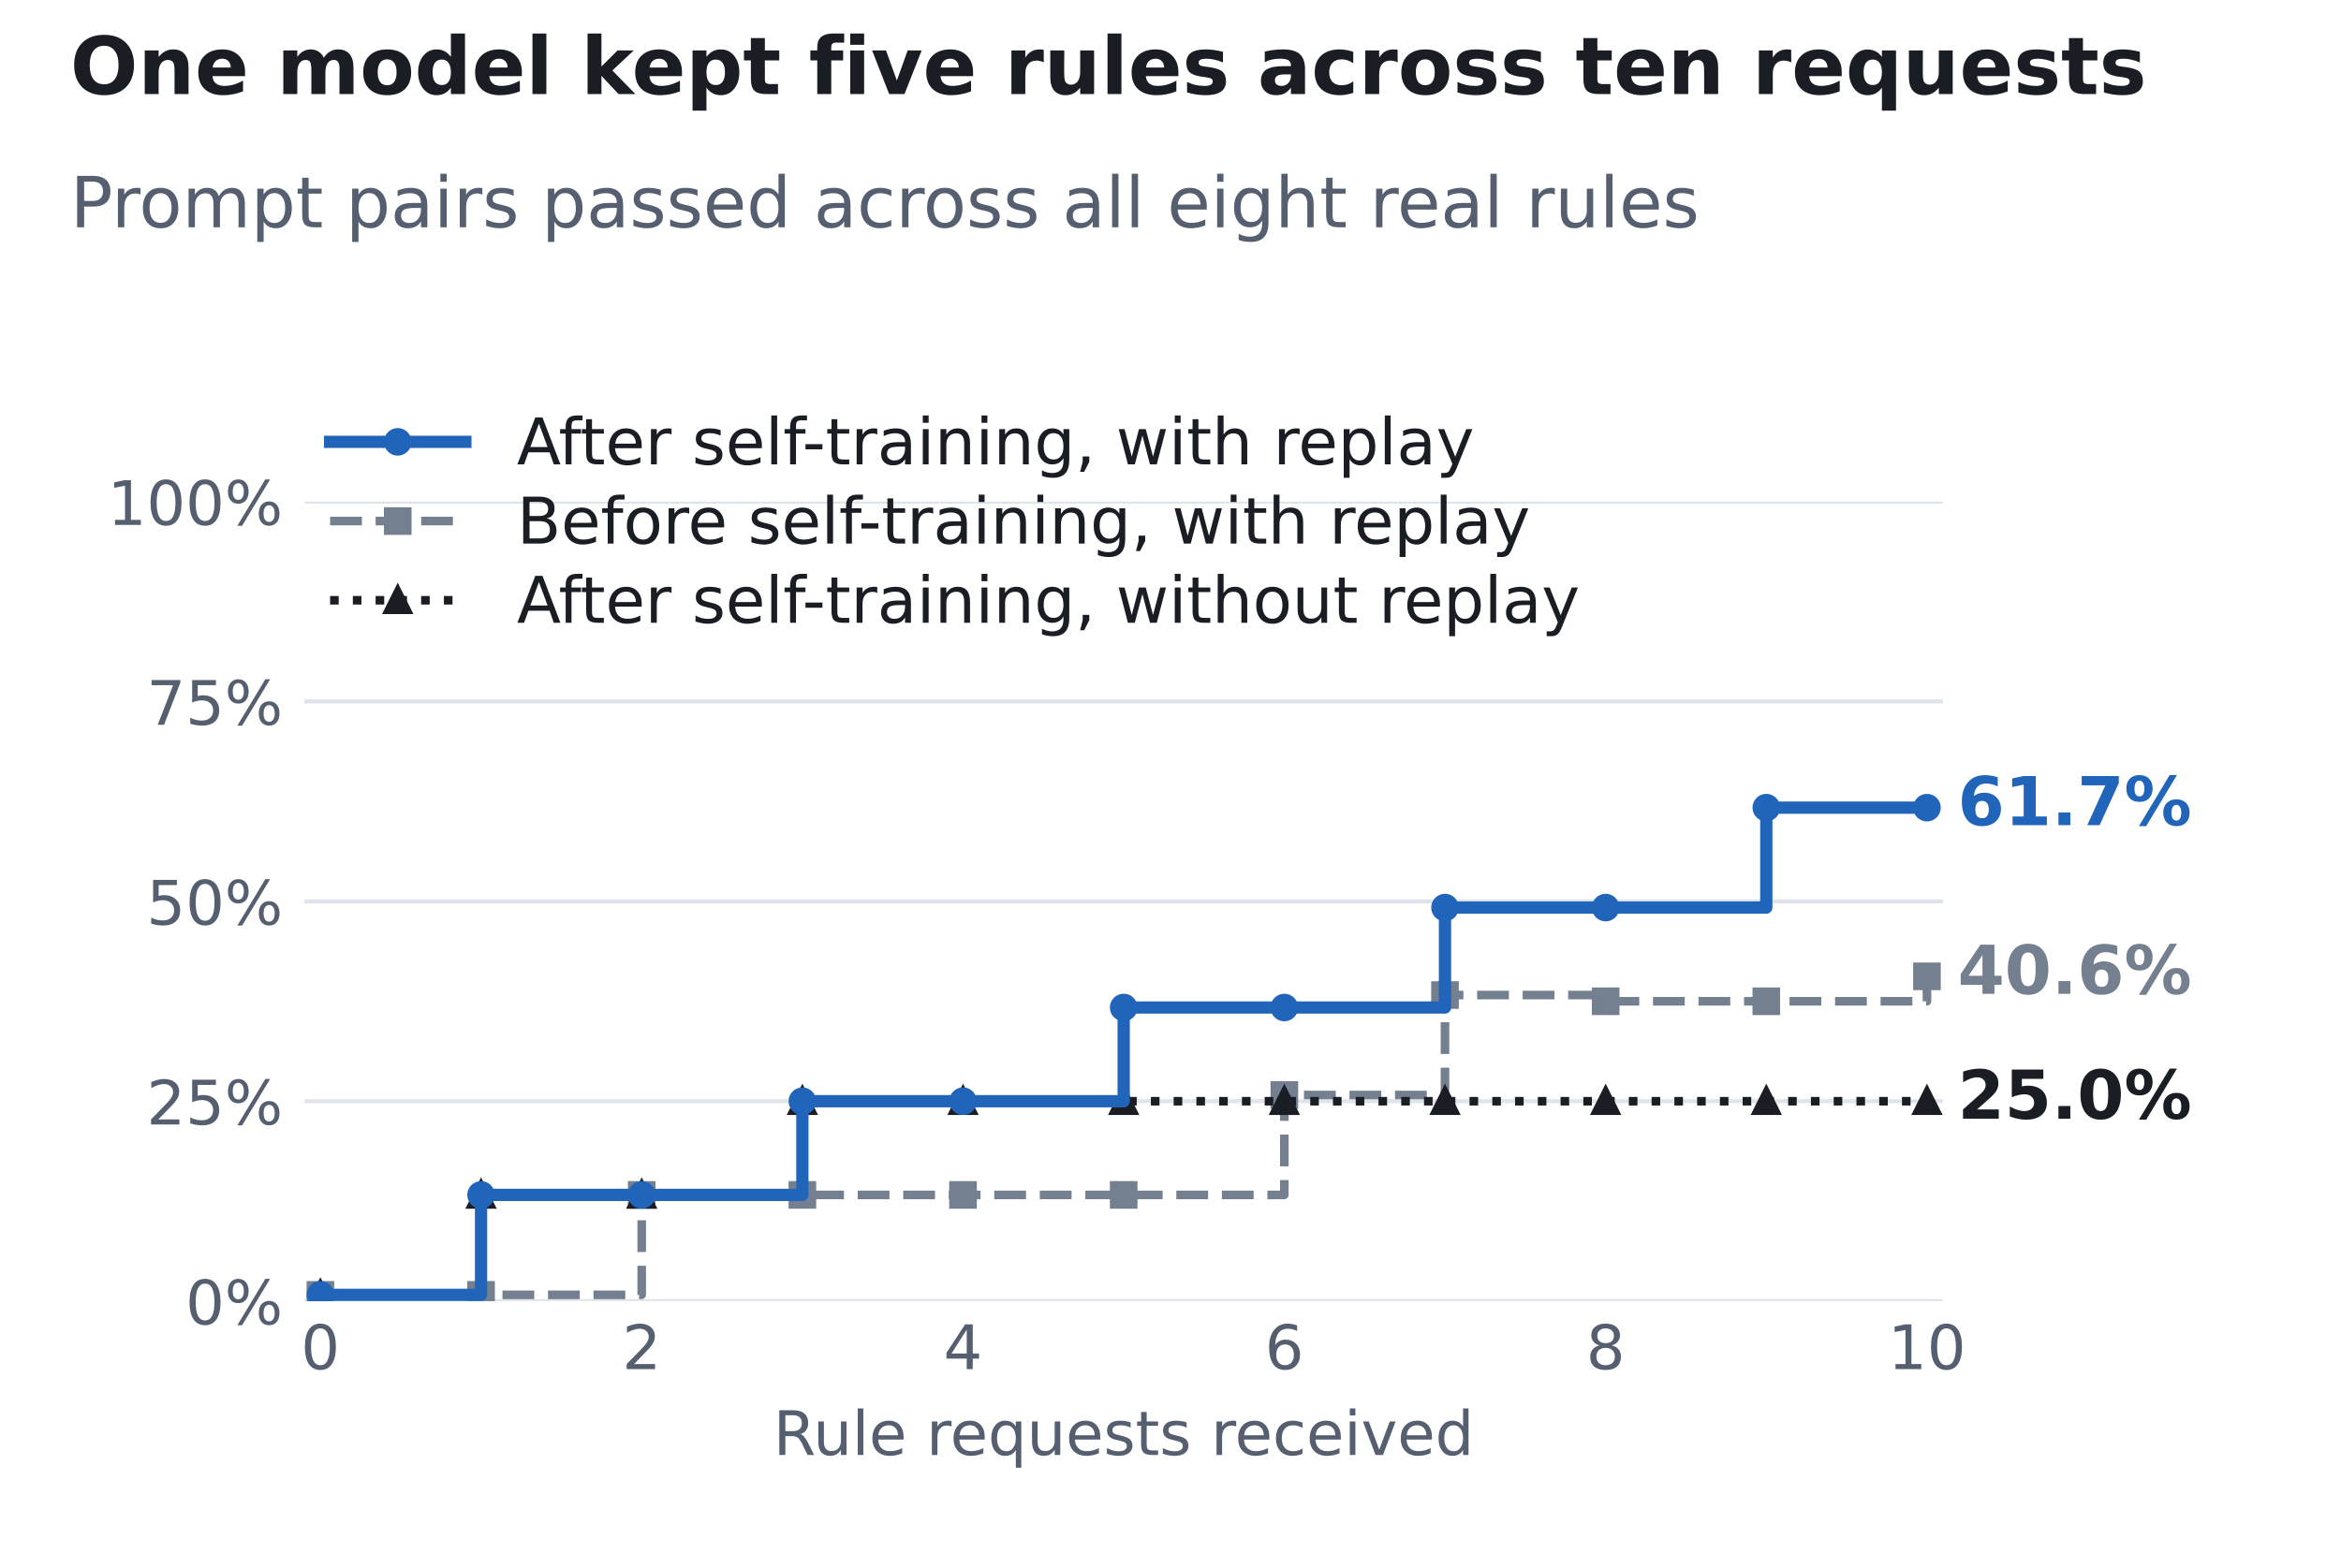
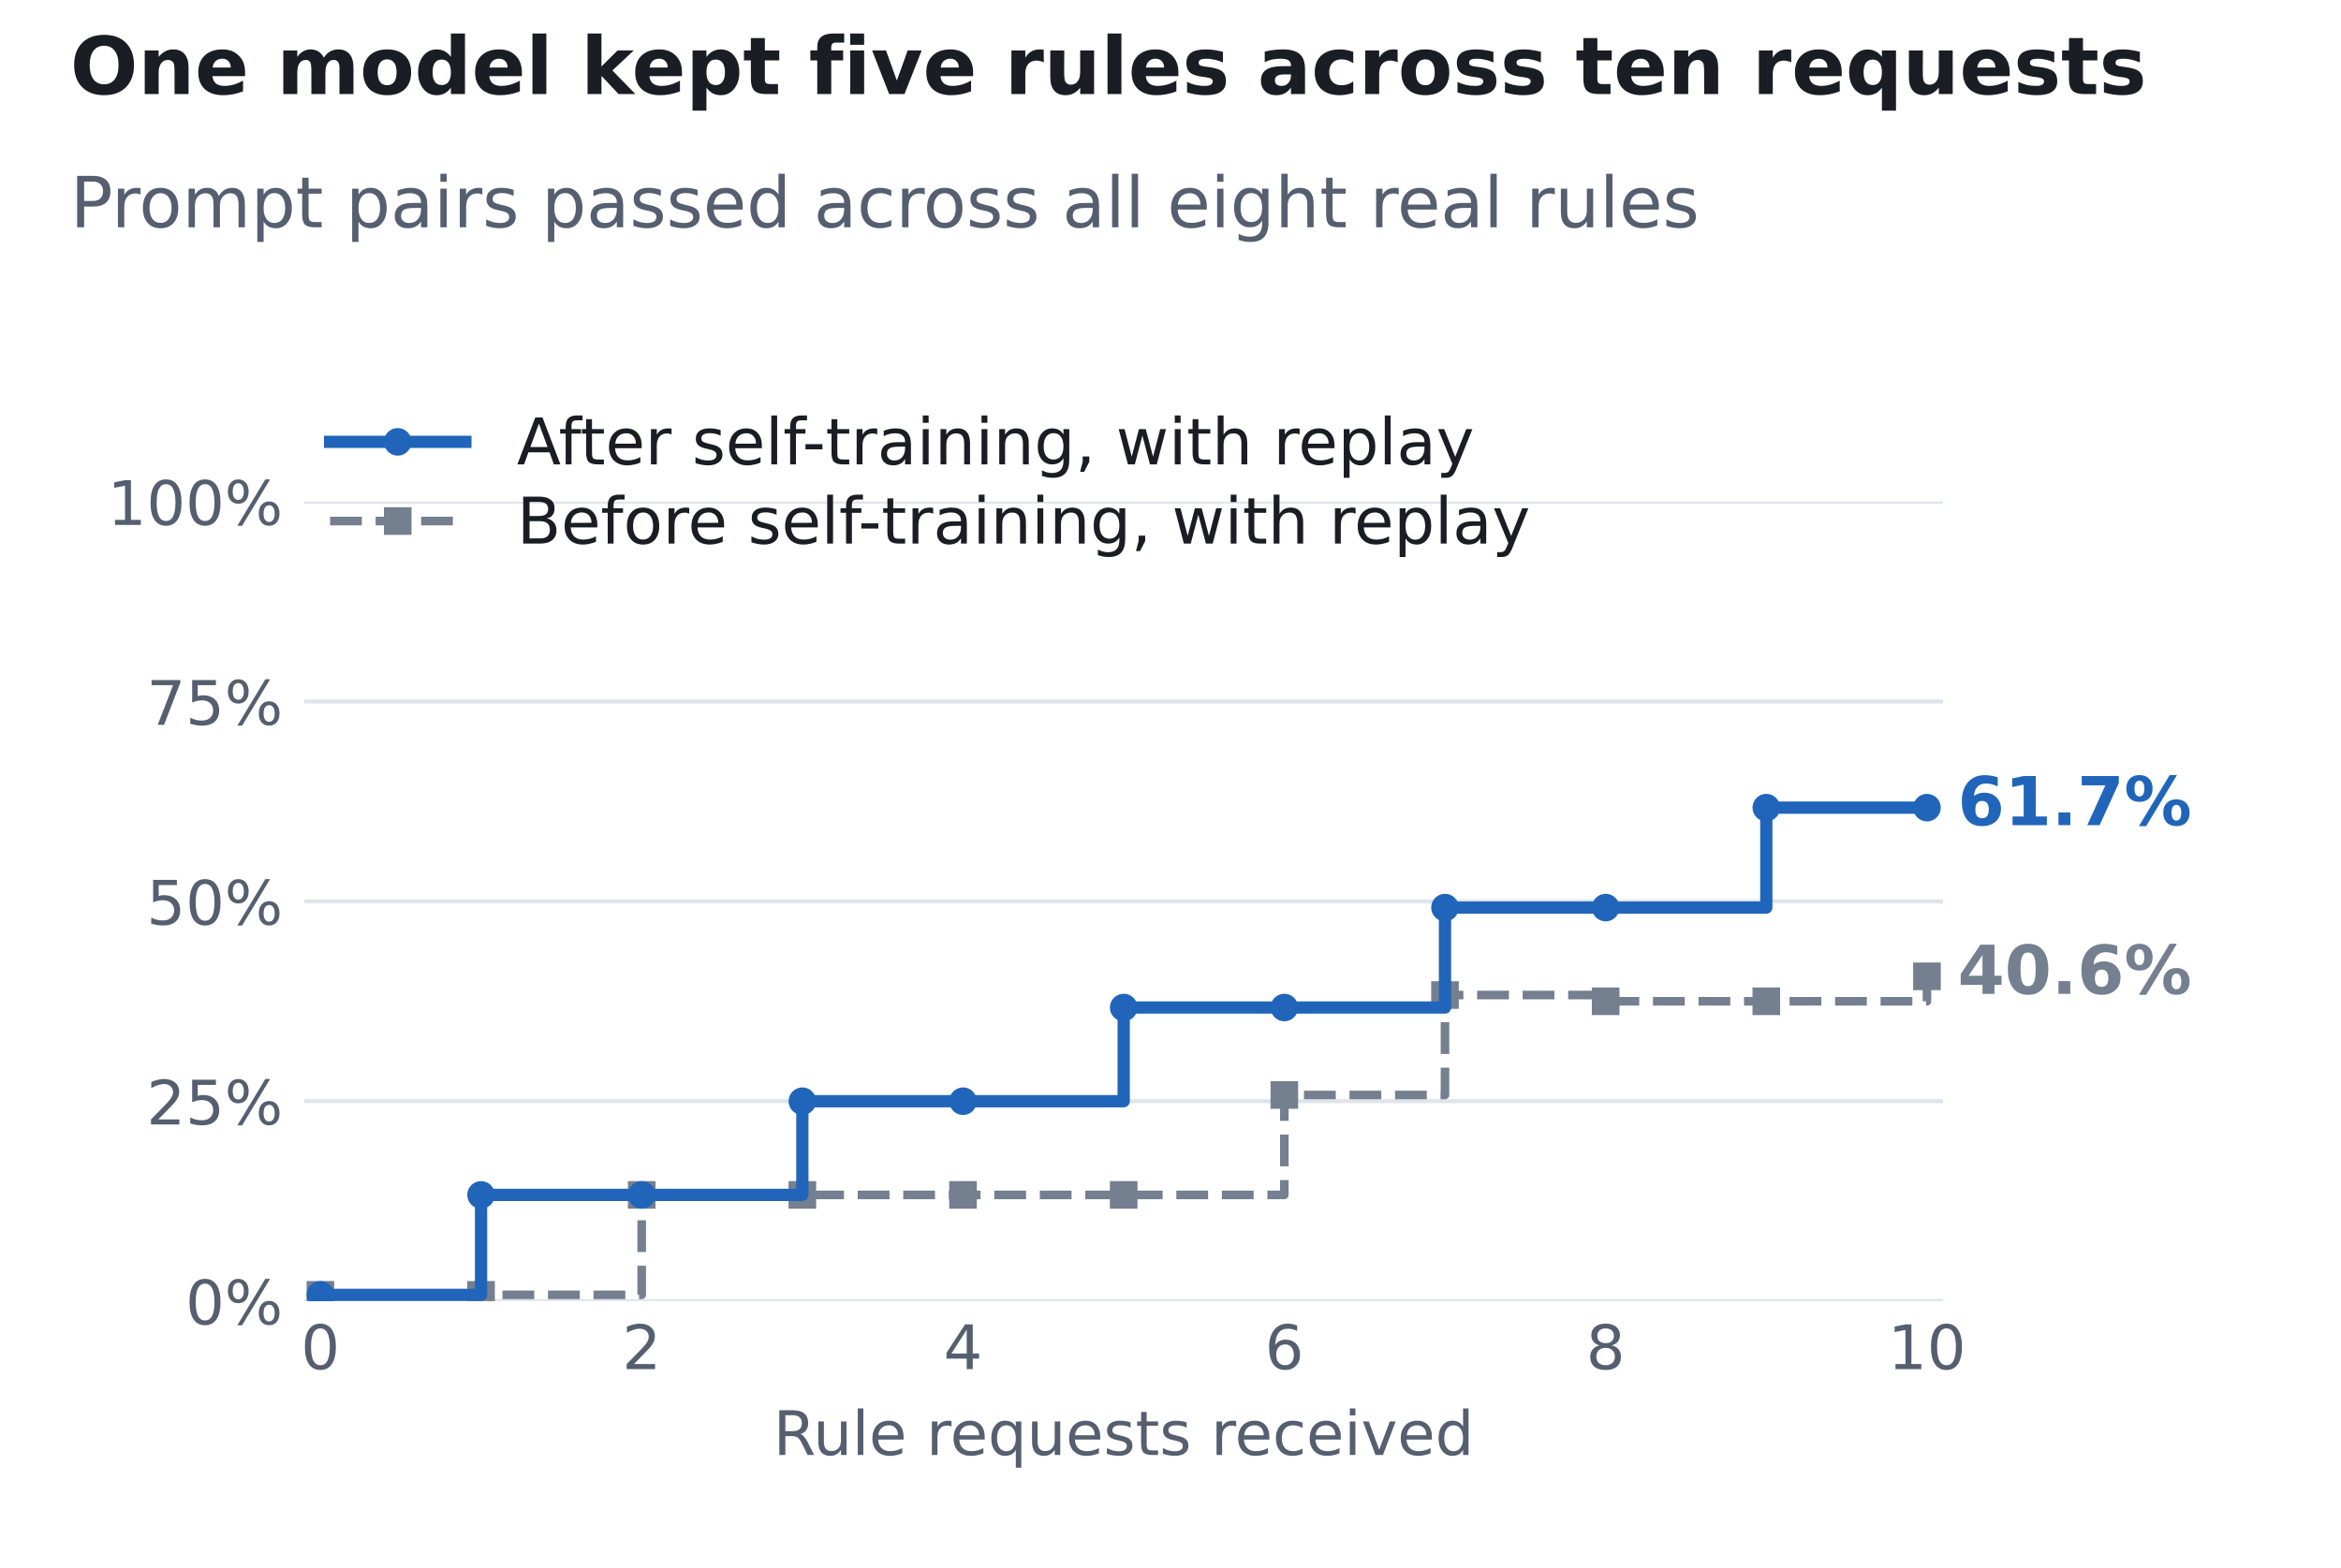
<svg xmlns="http://www.w3.org/2000/svg" xmlns:xlink="http://www.w3.org/1999/xlink" width="381.6pt" height="255.6pt" viewBox="0 0 381.6 255.6" version="1.1">
  <style>@media(prefers-color-scheme:dark){:root{--c0:#e6e9ee;--c1:#acb6c4;--c2:#343d48;--c3:#68a6ff;--c4:#a0aab7;--c5:#121418;}}</style>
  <defs>
    <style type="text/css">*{stroke-linejoin: round; stroke-linecap: butt}</style>
  </defs>
  <g id="figure_1">
    <g id="patch_1">
      <path d="M 0 255.6 L 381.6 255.6 L 381.6 0 L 0 0 z " style="fill: var(--c5,#ffffff)" />
    </g>
    <g id="axes_1">
      <g id="patch_2">
        <path d="M 49.608 212.148 L 316.728 212.148 L 316.728 81.792 L 49.608 81.792 z " style="fill: var(--c5,#ffffff)" />
      </g>
      <g id="matplotlib.axis_1">
        <g id="xtick_1">
          <g id="line2d_1" />
          <g id="text_1">
            <text style="font-size: 10px; font-family: 'DejaVu Sans', 'Arial', 'Bitstream Vera Sans', 'Computer Modern Sans Serif', 'Lucida Grande', 'Verdana', 'Geneva', 'Lucid', 'Helvetica', 'Avant Garde', sans-serif; text-anchor: middle; fill: var(--c1,#555f70)" x="52.227" y="223.246" transform="rotate(-0 52.22682 223.2457)">0</text>
          </g>
        </g>
        <g id="xtick_2">
          <g id="line2d_2" />
          <g id="text_2">
            <text style="font-size: 10px; font-family: 'DejaVu Sans', 'Arial', 'Bitstream Vera Sans', 'Computer Modern Sans Serif', 'Lucida Grande', 'Verdana', 'Geneva', 'Lucid', 'Helvetica', 'Avant Garde', sans-serif; text-anchor: middle; fill: var(--c1,#555f70)" x="104.603" y="223.246" transform="rotate(-0 104.6033 223.2457)">2</text>
          </g>
        </g>
        <g id="xtick_3">
          <g id="line2d_3" />
          <g id="text_3">
            <text style="font-size: 10px; font-family: 'DejaVu Sans', 'Arial', 'Bitstream Vera Sans', 'Computer Modern Sans Serif', 'Lucida Grande', 'Verdana', 'Geneva', 'Lucid', 'Helvetica', 'Avant Garde', sans-serif; text-anchor: middle; fill: var(--c1,#555f70)" x="156.98" y="223.246" transform="rotate(-0 156.9798 223.2457)">4</text>
          </g>
        </g>
        <g id="xtick_4">
          <g id="line2d_4" />
          <g id="text_4">
            <text style="font-size: 10px; font-family: 'DejaVu Sans', 'Arial', 'Bitstream Vera Sans', 'Computer Modern Sans Serif', 'Lucida Grande', 'Verdana', 'Geneva', 'Lucid', 'Helvetica', 'Avant Garde', sans-serif; text-anchor: middle; fill: var(--c1,#555f70)" x="209.356" y="223.246" transform="rotate(-0 209.3562 223.2457)">6</text>
          </g>
        </g>
        <g id="xtick_5">
          <g id="line2d_5" />
          <g id="text_5">
            <text style="font-size: 10px; font-family: 'DejaVu Sans', 'Arial', 'Bitstream Vera Sans', 'Computer Modern Sans Serif', 'Lucida Grande', 'Verdana', 'Geneva', 'Lucid', 'Helvetica', 'Avant Garde', sans-serif; text-anchor: middle; fill: var(--c1,#555f70)" x="261.733" y="223.246" transform="rotate(-0 261.7327 223.2457)">8</text>
          </g>
        </g>
        <g id="xtick_6">
          <g id="line2d_6" />
          <g id="text_6">
            <text style="font-size: 10px; font-family: 'DejaVu Sans', 'Arial', 'Bitstream Vera Sans', 'Computer Modern Sans Serif', 'Lucida Grande', 'Verdana', 'Geneva', 'Lucid', 'Helvetica', 'Avant Garde', sans-serif; text-anchor: middle; fill: var(--c1,#555f70)" x="314.109" y="223.246" transform="rotate(-0 314.1092 223.2457)">10</text>
          </g>
        </g>
        <g id="text_7">
          <text style="font-size: 10px; font-family: 'DejaVu Sans', 'Arial', 'Bitstream Vera Sans', 'Computer Modern Sans Serif', 'Lucida Grande', 'Verdana', 'Geneva', 'Lucid', 'Helvetica', 'Avant Garde', sans-serif; text-anchor: middle; fill: var(--c1,#555f70)" x="183.168" y="237.246" transform="rotate(-0 183.168 237.2464)">Rule requests received</text>
        </g>
      </g>
      <g id="matplotlib.axis_2">
        <g id="ytick_1">
          <g id="line2d_7">
            <path d="M 49.608 212.148 L 316.728 212.148 " clip-path="url(#p6458eb2653)" style="fill: none; stroke: var(--c2,#dfe4ea); stroke-width: 0.65; stroke-linecap: square" />
          </g>
          <g id="line2d_8" />
          <g id="text_8">
            <text style="font-size: 10px; font-family: 'DejaVu Sans', 'Arial', 'Bitstream Vera Sans', 'Computer Modern Sans Serif', 'Lucida Grande', 'Verdana', 'Geneva', 'Lucid', 'Helvetica', 'Avant Garde', sans-serif; text-anchor: end; fill: var(--c1,#555f70)" x="46.108" y="215.947" transform="rotate(-0 46.108 215.9468)">0%</text>
          </g>
        </g>
        <g id="ytick_2">
          <g id="line2d_9">
            <path d="M 49.608 179.559 L 316.728 179.559 " clip-path="url(#p6458eb2653)" style="fill: none; stroke: var(--c2,#dfe4ea); stroke-width: 0.65; stroke-linecap: square" />
          </g>
          <g id="line2d_10" />
          <g id="text_9">
            <text style="font-size: 10px; font-family: 'DejaVu Sans', 'Arial', 'Bitstream Vera Sans', 'Computer Modern Sans Serif', 'Lucida Grande', 'Verdana', 'Geneva', 'Lucid', 'Helvetica', 'Avant Garde', sans-serif; text-anchor: end; fill: var(--c1,#555f70)" x="46.108" y="183.358" transform="rotate(-0 46.108 183.3578)">25%</text>
          </g>
        </g>
        <g id="ytick_3">
          <g id="line2d_11">
            <path d="M 49.608 146.97 L 316.728 146.97 " clip-path="url(#p6458eb2653)" style="fill: none; stroke: var(--c2,#dfe4ea); stroke-width: 0.65; stroke-linecap: square" />
          </g>
          <g id="line2d_12" />
          <g id="text_10">
            <text style="font-size: 10px; font-family: 'DejaVu Sans', 'Arial', 'Bitstream Vera Sans', 'Computer Modern Sans Serif', 'Lucida Grande', 'Verdana', 'Geneva', 'Lucid', 'Helvetica', 'Avant Garde', sans-serif; text-anchor: end; fill: var(--c1,#555f70)" x="46.108" y="150.769" transform="rotate(-0 46.108 150.7688)">50%</text>
          </g>
        </g>
        <g id="ytick_4">
          <g id="line2d_13">
            <path d="M 49.608 114.381 L 316.728 114.381 " clip-path="url(#p6458eb2653)" style="fill: none; stroke: var(--c2,#dfe4ea); stroke-width: 0.65; stroke-linecap: square" />
          </g>
          <g id="line2d_14" />
          <g id="text_11">
            <text style="font-size: 10px; font-family: 'DejaVu Sans', 'Arial', 'Bitstream Vera Sans', 'Computer Modern Sans Serif', 'Lucida Grande', 'Verdana', 'Geneva', 'Lucid', 'Helvetica', 'Avant Garde', sans-serif; text-anchor: end; fill: var(--c1,#555f70)" x="46.108" y="118.18" transform="rotate(-0 46.108 118.1798)">75%</text>
          </g>
        </g>
        <g id="ytick_5">
          <g id="line2d_15">
            <path d="M 49.608 81.792 L 316.728 81.792 " clip-path="url(#p6458eb2653)" style="fill: none; stroke: var(--c2,#dfe4ea); stroke-width: 0.65; stroke-linecap: square" />
          </g>
          <g id="line2d_16" />
          <g id="text_12">
            <text style="font-size: 10px; font-family: 'DejaVu Sans', 'Arial', 'Bitstream Vera Sans', 'Computer Modern Sans Serif', 'Lucida Grande', 'Verdana', 'Geneva', 'Lucid', 'Helvetica', 'Avant Garde', sans-serif; text-anchor: end; fill: var(--c1,#555f70)" x="46.108" y="85.591" transform="rotate(-0 46.108 85.59083)">100%</text>
          </g>
        </g>
      </g>
      <g id="line2d_17">
        <path d="M 52.227 211.131 L 78.415 211.131 L 78.415 211.131 L 104.603 211.131 L 104.603 194.837 L 130.792 194.837 L 130.792 194.837 L 156.98 194.837 L 156.98 194.837 L 183.168 194.837 L 183.168 194.837 L 209.356 194.837 L 209.356 178.542 L 235.544 178.542 L 235.544 162.248 L 261.733 162.248 L 261.733 163.264 L 287.921 163.264 L 287.921 163.264 L 314.109 163.264 L 314.109 159.197 " clip-path="url(#p6458eb2653)" style="fill: none; stroke-dasharray: 5.18,2.24; stroke-dashoffset: 0; stroke: var(--c4,#747f8f); stroke-width: 1.4" />
        <defs>
          <path id="m077bfa0d2a" d="M -1.75 1.75 L 1.75 1.75 L 1.75 -1.75 L -1.75 -1.75 z " style="stroke: var(--c4,#747f8f); stroke-linejoin: miter" />
        </defs>
        <g clip-path="url(#p6458eb2653)">
          <use xlink:href="#m077bfa0d2a" x="52.227" y="211.131" style="fill: var(--c4,#747f8f); stroke: var(--c4,#747f8f); stroke-linejoin: miter" />
          <use xlink:href="#m077bfa0d2a" x="78.415" y="211.131" style="fill: var(--c4,#747f8f); stroke: var(--c4,#747f8f); stroke-linejoin: miter" />
          <use xlink:href="#m077bfa0d2a" x="104.603" y="194.837" style="fill: var(--c4,#747f8f); stroke: var(--c4,#747f8f); stroke-linejoin: miter" />
          <use xlink:href="#m077bfa0d2a" x="130.792" y="194.837" style="fill: var(--c4,#747f8f); stroke: var(--c4,#747f8f); stroke-linejoin: miter" />
          <use xlink:href="#m077bfa0d2a" x="156.98" y="194.837" style="fill: var(--c4,#747f8f); stroke: var(--c4,#747f8f); stroke-linejoin: miter" />
          <use xlink:href="#m077bfa0d2a" x="183.168" y="194.837" style="fill: var(--c4,#747f8f); stroke: var(--c4,#747f8f); stroke-linejoin: miter" />
          <use xlink:href="#m077bfa0d2a" x="209.356" y="178.542" style="fill: var(--c4,#747f8f); stroke: var(--c4,#747f8f); stroke-linejoin: miter" />
          <use xlink:href="#m077bfa0d2a" x="235.544" y="162.248" style="fill: var(--c4,#747f8f); stroke: var(--c4,#747f8f); stroke-linejoin: miter" />
          <use xlink:href="#m077bfa0d2a" x="261.733" y="163.264" style="fill: var(--c4,#747f8f); stroke: var(--c4,#747f8f); stroke-linejoin: miter" />
          <use xlink:href="#m077bfa0d2a" x="287.921" y="163.264" style="fill: var(--c4,#747f8f); stroke: var(--c4,#747f8f); stroke-linejoin: miter" />
          <use xlink:href="#m077bfa0d2a" x="314.109" y="159.197" style="fill: var(--c4,#747f8f); stroke: var(--c4,#747f8f); stroke-linejoin: miter" />
        </g>
      </g>
      <g id="line2d_18">
-         <path d="M 52.227 211.131 L 78.415 211.131 L 78.415 194.837 L 104.603 194.837 L 104.603 194.837 L 130.792 194.837 L 130.792 179.559 L 156.98 179.559 L 156.98 179.559 L 183.168 179.559 L 183.168 179.559 L 209.356 179.559 L 209.356 179.559 L 235.544 179.559 L 235.544 179.559 L 261.733 179.559 L 261.733 179.559 L 287.921 179.559 L 287.921 179.559 L 314.109 179.559 L 314.109 179.559 " clip-path="url(#p6458eb2653)" style="fill: none; stroke-dasharray: 1.4,2.31; stroke-dashoffset: 0; stroke: var(--c0,#1a1e24); stroke-width: 1.4" />
-         <defs>
-           <path id="m104e052b45" d="M 0 -1.75 L -1.75 1.75 L 1.75 1.75 z " style="stroke: var(--c0,#1a1e24); stroke-linejoin: miter" />
-         </defs>
-         <g clip-path="url(#p6458eb2653)">
-           <use xlink:href="#m104e052b45" x="52.227" y="211.131" style="fill: var(--c0,#1a1e24); stroke: var(--c0,#1a1e24); stroke-linejoin: miter" />
-           <use xlink:href="#m104e052b45" x="78.415" y="194.837" style="fill: var(--c0,#1a1e24); stroke: var(--c0,#1a1e24); stroke-linejoin: miter" />
-           <use xlink:href="#m104e052b45" x="104.603" y="194.837" style="fill: var(--c0,#1a1e24); stroke: var(--c0,#1a1e24); stroke-linejoin: miter" />
-           <use xlink:href="#m104e052b45" x="130.792" y="179.559" style="fill: var(--c0,#1a1e24); stroke: var(--c0,#1a1e24); stroke-linejoin: miter" />
-           <use xlink:href="#m104e052b45" x="156.98" y="179.559" style="fill: var(--c0,#1a1e24); stroke: var(--c0,#1a1e24); stroke-linejoin: miter" />
-           <use xlink:href="#m104e052b45" x="183.168" y="179.559" style="fill: var(--c0,#1a1e24); stroke: var(--c0,#1a1e24); stroke-linejoin: miter" />
-           <use xlink:href="#m104e052b45" x="209.356" y="179.559" style="fill: var(--c0,#1a1e24); stroke: var(--c0,#1a1e24); stroke-linejoin: miter" />
-           <use xlink:href="#m104e052b45" x="235.544" y="179.559" style="fill: var(--c0,#1a1e24); stroke: var(--c0,#1a1e24); stroke-linejoin: miter" />
-           <use xlink:href="#m104e052b45" x="261.733" y="179.559" style="fill: var(--c0,#1a1e24); stroke: var(--c0,#1a1e24); stroke-linejoin: miter" />
-           <use xlink:href="#m104e052b45" x="287.921" y="179.559" style="fill: var(--c0,#1a1e24); stroke: var(--c0,#1a1e24); stroke-linejoin: miter" />
-           <use xlink:href="#m104e052b45" x="314.109" y="179.559" style="fill: var(--c0,#1a1e24); stroke: var(--c0,#1a1e24); stroke-linejoin: miter" />
-         </g>
-       </g>
-       <g id="line2d_19">
        <path d="M 52.227 211.131 L 78.415 211.131 L 78.415 194.837 L 104.603 194.837 L 104.603 194.837 L 130.792 194.837 L 130.792 179.559 L 156.98 179.559 L 156.98 179.559 L 183.168 179.559 L 183.168 164.281 L 209.356 164.281 L 209.356 164.281 L 235.544 164.281 L 235.544 147.987 L 261.733 147.987 L 261.733 147.987 L 287.921 147.987 L 287.921 131.692 L 314.109 131.692 L 314.109 131.692 " clip-path="url(#p6458eb2653)" style="fill: none; stroke: var(--c3,#2065ba); stroke-width: 2; stroke-linecap: square" />
        <defs>
          <path id="m060bf91a87" d="M 0 1.75 C 0.464 1.75 0.909 1.566 1.237 1.237 C 1.566 0.909 1.75 0.464 1.75 0 C 1.75 -0.464 1.566 -0.909 1.237 -1.237 C 0.909 -1.566 0.464 -1.75 0 -1.75 C -0.464 -1.75 -0.909 -1.566 -1.237 -1.237 C -1.566 -0.909 -1.75 -0.464 -1.75 0 C -1.75 0.464 -1.566 0.909 -1.237 1.237 C -0.909 1.566 -0.464 1.75 0 1.75 z " style="stroke: var(--c3,#2065ba)" />
        </defs>
        <g clip-path="url(#p6458eb2653)">
          <use xlink:href="#m060bf91a87" x="52.227" y="211.131" style="fill: var(--c3,#2065ba); stroke: var(--c3,#2065ba)" />
          <use xlink:href="#m060bf91a87" x="78.415" y="194.837" style="fill: var(--c3,#2065ba); stroke: var(--c3,#2065ba)" />
          <use xlink:href="#m060bf91a87" x="104.603" y="194.837" style="fill: var(--c3,#2065ba); stroke: var(--c3,#2065ba)" />
          <use xlink:href="#m060bf91a87" x="130.792" y="179.559" style="fill: var(--c3,#2065ba); stroke: var(--c3,#2065ba)" />
          <use xlink:href="#m060bf91a87" x="156.98" y="179.559" style="fill: var(--c3,#2065ba); stroke: var(--c3,#2065ba)" />
          <use xlink:href="#m060bf91a87" x="183.168" y="164.281" style="fill: var(--c3,#2065ba); stroke: var(--c3,#2065ba)" />
          <use xlink:href="#m060bf91a87" x="209.356" y="164.281" style="fill: var(--c3,#2065ba); stroke: var(--c3,#2065ba)" />
          <use xlink:href="#m060bf91a87" x="235.544" y="147.987" style="fill: var(--c3,#2065ba); stroke: var(--c3,#2065ba)" />
          <use xlink:href="#m060bf91a87" x="261.733" y="147.987" style="fill: var(--c3,#2065ba); stroke: var(--c3,#2065ba)" />
          <use xlink:href="#m060bf91a87" x="287.921" y="131.692" style="fill: var(--c3,#2065ba); stroke: var(--c3,#2065ba)" />
          <use xlink:href="#m060bf91a87" x="314.109" y="131.692" style="fill: var(--c3,#2065ba); stroke: var(--c3,#2065ba)" />
        </g>
      </g>
      <g id="text_13">
        <text style="font-weight: 700; font-size: 11px; font-family: 'DejaVu Sans', 'Arial', 'Bitstream Vera Sans', 'Computer Modern Sans Serif', 'Lucida Grande', 'Verdana', 'Geneva', 'Lucid', 'Helvetica', 'Avant Garde', sans-serif; text-anchor: start; fill: var(--c3,#2065ba)" x="319.109" y="134.55" transform="rotate(-0 319.1092 134.5497)">61.7%</text>
      </g>
      <g id="text_14">
        <text style="font-weight: 700; font-size: 11px; font-family: 'DejaVu Sans', 'Arial', 'Bitstream Vera Sans', 'Computer Modern Sans Serif', 'Lucida Grande', 'Verdana', 'Geneva', 'Lucid', 'Helvetica', 'Avant Garde', sans-serif; text-anchor: start; fill: var(--c4,#747f8f)" x="319.109" y="162.055" transform="rotate(-0 319.1092 162.0548)">40.6%</text>
      </g>
-       <g id="text_15">
-         <text style="font-weight: 700; font-size: 11px; font-family: 'DejaVu Sans', 'Arial', 'Bitstream Vera Sans', 'Computer Modern Sans Serif', 'Lucida Grande', 'Verdana', 'Geneva', 'Lucid', 'Helvetica', 'Avant Garde', sans-serif; text-anchor: start; fill: var(--c0,#1a1e24)" x="319.109" y="182.416" transform="rotate(-0 319.1092 182.4164)">25.0%</text>
-       </g>
      <g id="legend_1">
-         <g id="line2d_20">
+         <g id="line2d_19">
          <path d="M 53.808 72.046 L 64.833 72.046 L 64.833 72.046 L 75.858 72.046 L 75.858 72.046 " style="fill: none; stroke: var(--c3,#2065ba); stroke-width: 2; stroke-linecap: square" />
          <g>
            <use xlink:href="#m060bf91a87" x="64.833" y="72.046" style="fill: var(--c3,#2065ba); stroke: var(--c3,#2065ba)" />
          </g>
        </g>
-         <g id="text_16">
+         <g id="text_15">
          <text style="font-size: 10.5px; font-family: 'DejaVu Sans', 'Arial', 'Bitstream Vera Sans', 'Computer Modern Sans Serif', 'Lucida Grande', 'Verdana', 'Geneva', 'Lucid', 'Helvetica', 'Avant Garde', sans-serif; text-anchor: start; fill: var(--c0,#1a1e24)" x="84.258" y="75.721" transform="rotate(-0 84.258 75.72052)">After self-training, with replay</text>
        </g>
-         <g id="line2d_21">
+         <g id="line2d_20">
          <path d="M 53.808 84.961 L 64.833 84.961 L 64.833 84.961 L 75.858 84.961 L 75.858 84.961 " style="fill: none; stroke-dasharray: 5.18,2.24; stroke-dashoffset: 0; stroke: var(--c4,#747f8f); stroke-width: 1.4" />
          <g>
            <use xlink:href="#m077bfa0d2a" x="64.833" y="84.961" style="fill: var(--c4,#747f8f); stroke: var(--c4,#747f8f); stroke-linejoin: miter" />
          </g>
        </g>
-         <g id="text_17">
+         <g id="text_16">
          <text style="font-size: 10.5px; font-family: 'DejaVu Sans', 'Arial', 'Bitstream Vera Sans', 'Computer Modern Sans Serif', 'Lucida Grande', 'Verdana', 'Geneva', 'Lucid', 'Helvetica', 'Avant Garde', sans-serif; text-anchor: start; fill: var(--c0,#1a1e24)" x="84.258" y="88.636" transform="rotate(-0 84.258 88.63634)">Before self-training, with replay</text>
-         </g>
-         <g id="line2d_22">
-           <path d="M 53.808 97.877 L 64.833 97.877 L 64.833 97.877 L 75.858 97.877 L 75.858 97.877 " style="fill: none; stroke-dasharray: 1.4,2.31; stroke-dashoffset: 0; stroke: var(--c0,#1a1e24); stroke-width: 1.4" />
-           <g>
-             <use xlink:href="#m104e052b45" x="64.833" y="97.877" style="fill: var(--c0,#1a1e24); stroke: var(--c0,#1a1e24); stroke-linejoin: miter" />
-           </g>
-         </g>
-         <g id="text_18">
-           <text style="font-size: 10.5px; font-family: 'DejaVu Sans', 'Arial', 'Bitstream Vera Sans', 'Computer Modern Sans Serif', 'Lucida Grande', 'Verdana', 'Geneva', 'Lucid', 'Helvetica', 'Avant Garde', sans-serif; text-anchor: start; fill: var(--c0,#1a1e24)" x="84.258" y="101.552" transform="rotate(-0 84.258 101.5522)">After self-training, without replay</text>
        </g>
      </g>
    </g>
-     <g id="text_19">
+     <g id="text_17">
      <text style="font-weight: 700; font-size: 13px; font-family: 'DejaVu Sans', 'Arial', 'Bitstream Vera Sans', 'Computer Modern Sans Serif', 'Lucida Grande', 'Verdana', 'Geneva', 'Lucid', 'Helvetica', 'Avant Garde', sans-serif; text-anchor: start; fill: var(--c0,#1a1e24)" x="11.448" y="15.336" transform="rotate(-0 11.448 15.336)">One model kept five rules across ten requests</text>
    </g>
-     <g id="text_20">
+     <g id="text_18">
      <text style="font-size: 11.5px; font-family: 'DejaVu Sans', 'Arial', 'Bitstream Vera Sans', 'Computer Modern Sans Serif', 'Lucida Grande', 'Verdana', 'Geneva', 'Lucid', 'Helvetica', 'Avant Garde', sans-serif; text-anchor: start; fill: var(--c1,#555f70)" x="11.448" y="37.062" transform="rotate(-0 11.448 37.062)">Prompt pairs passed across all eight real rules</text>
    </g>
  </g>
  <defs>
    <clipPath id="p6458eb2653">
      <rect x="49.608" y="81.792" width="267.12" height="130.356" />
    </clipPath>
  </defs>
</svg>
